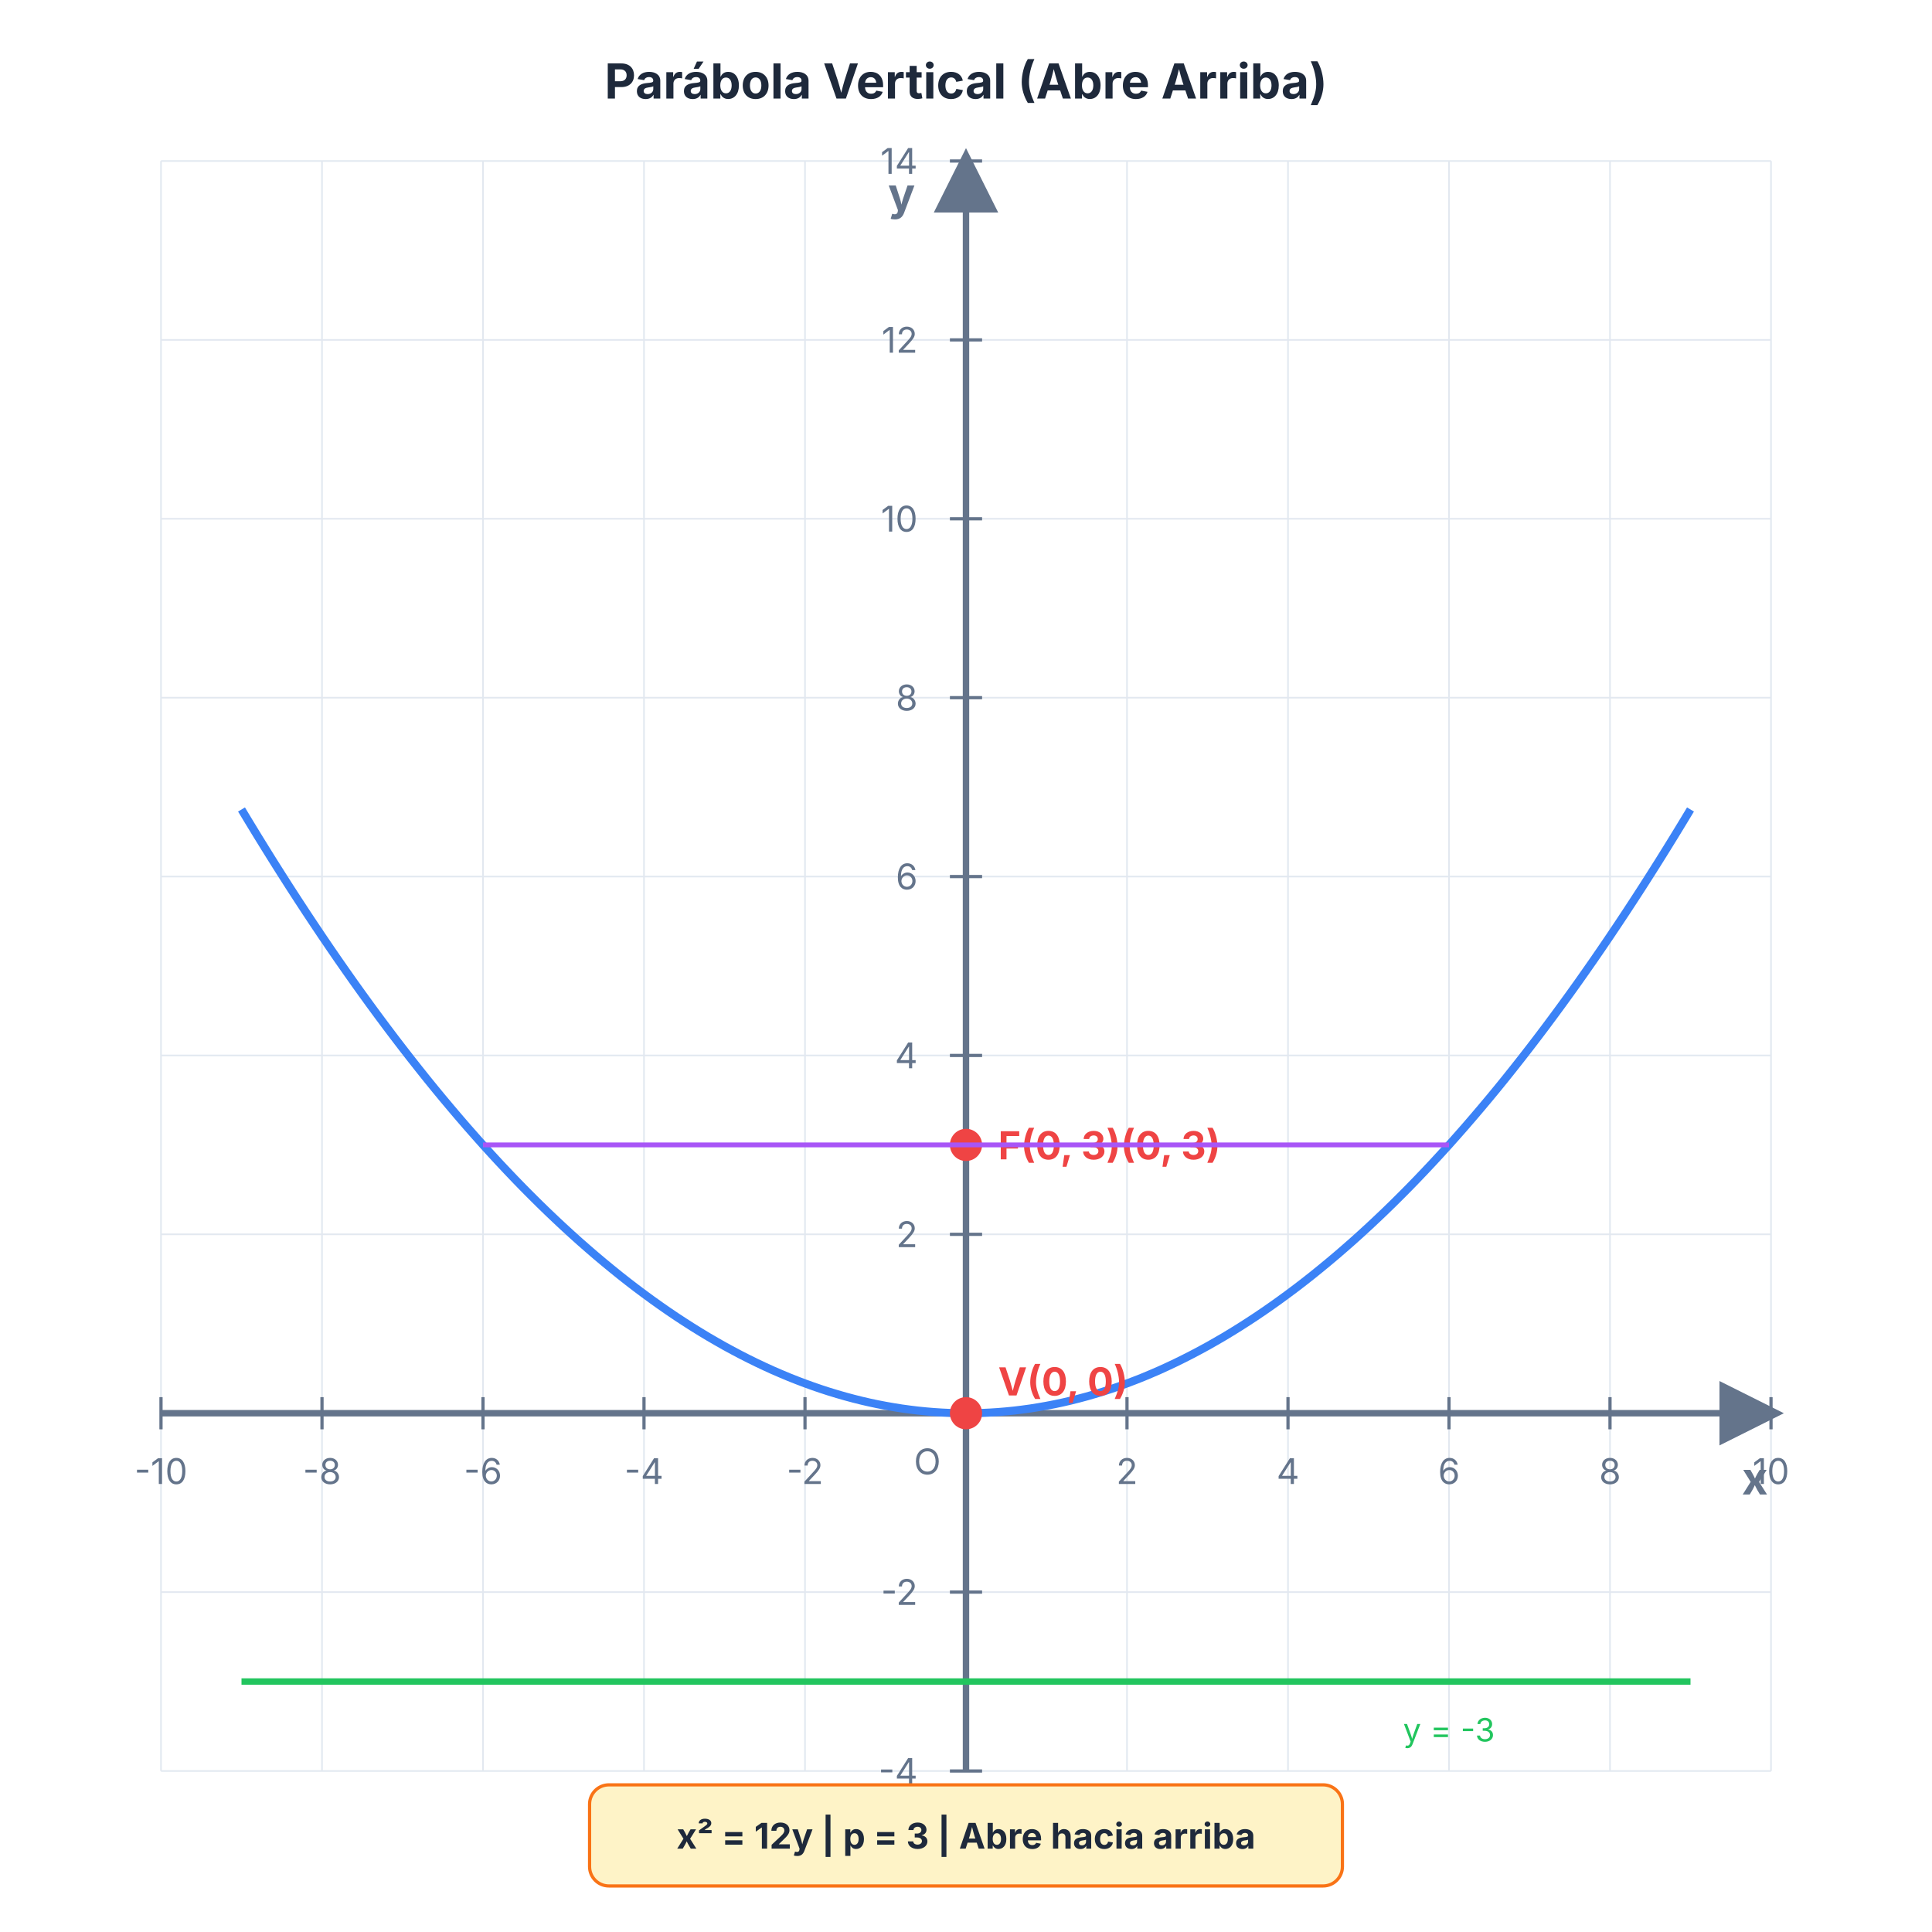
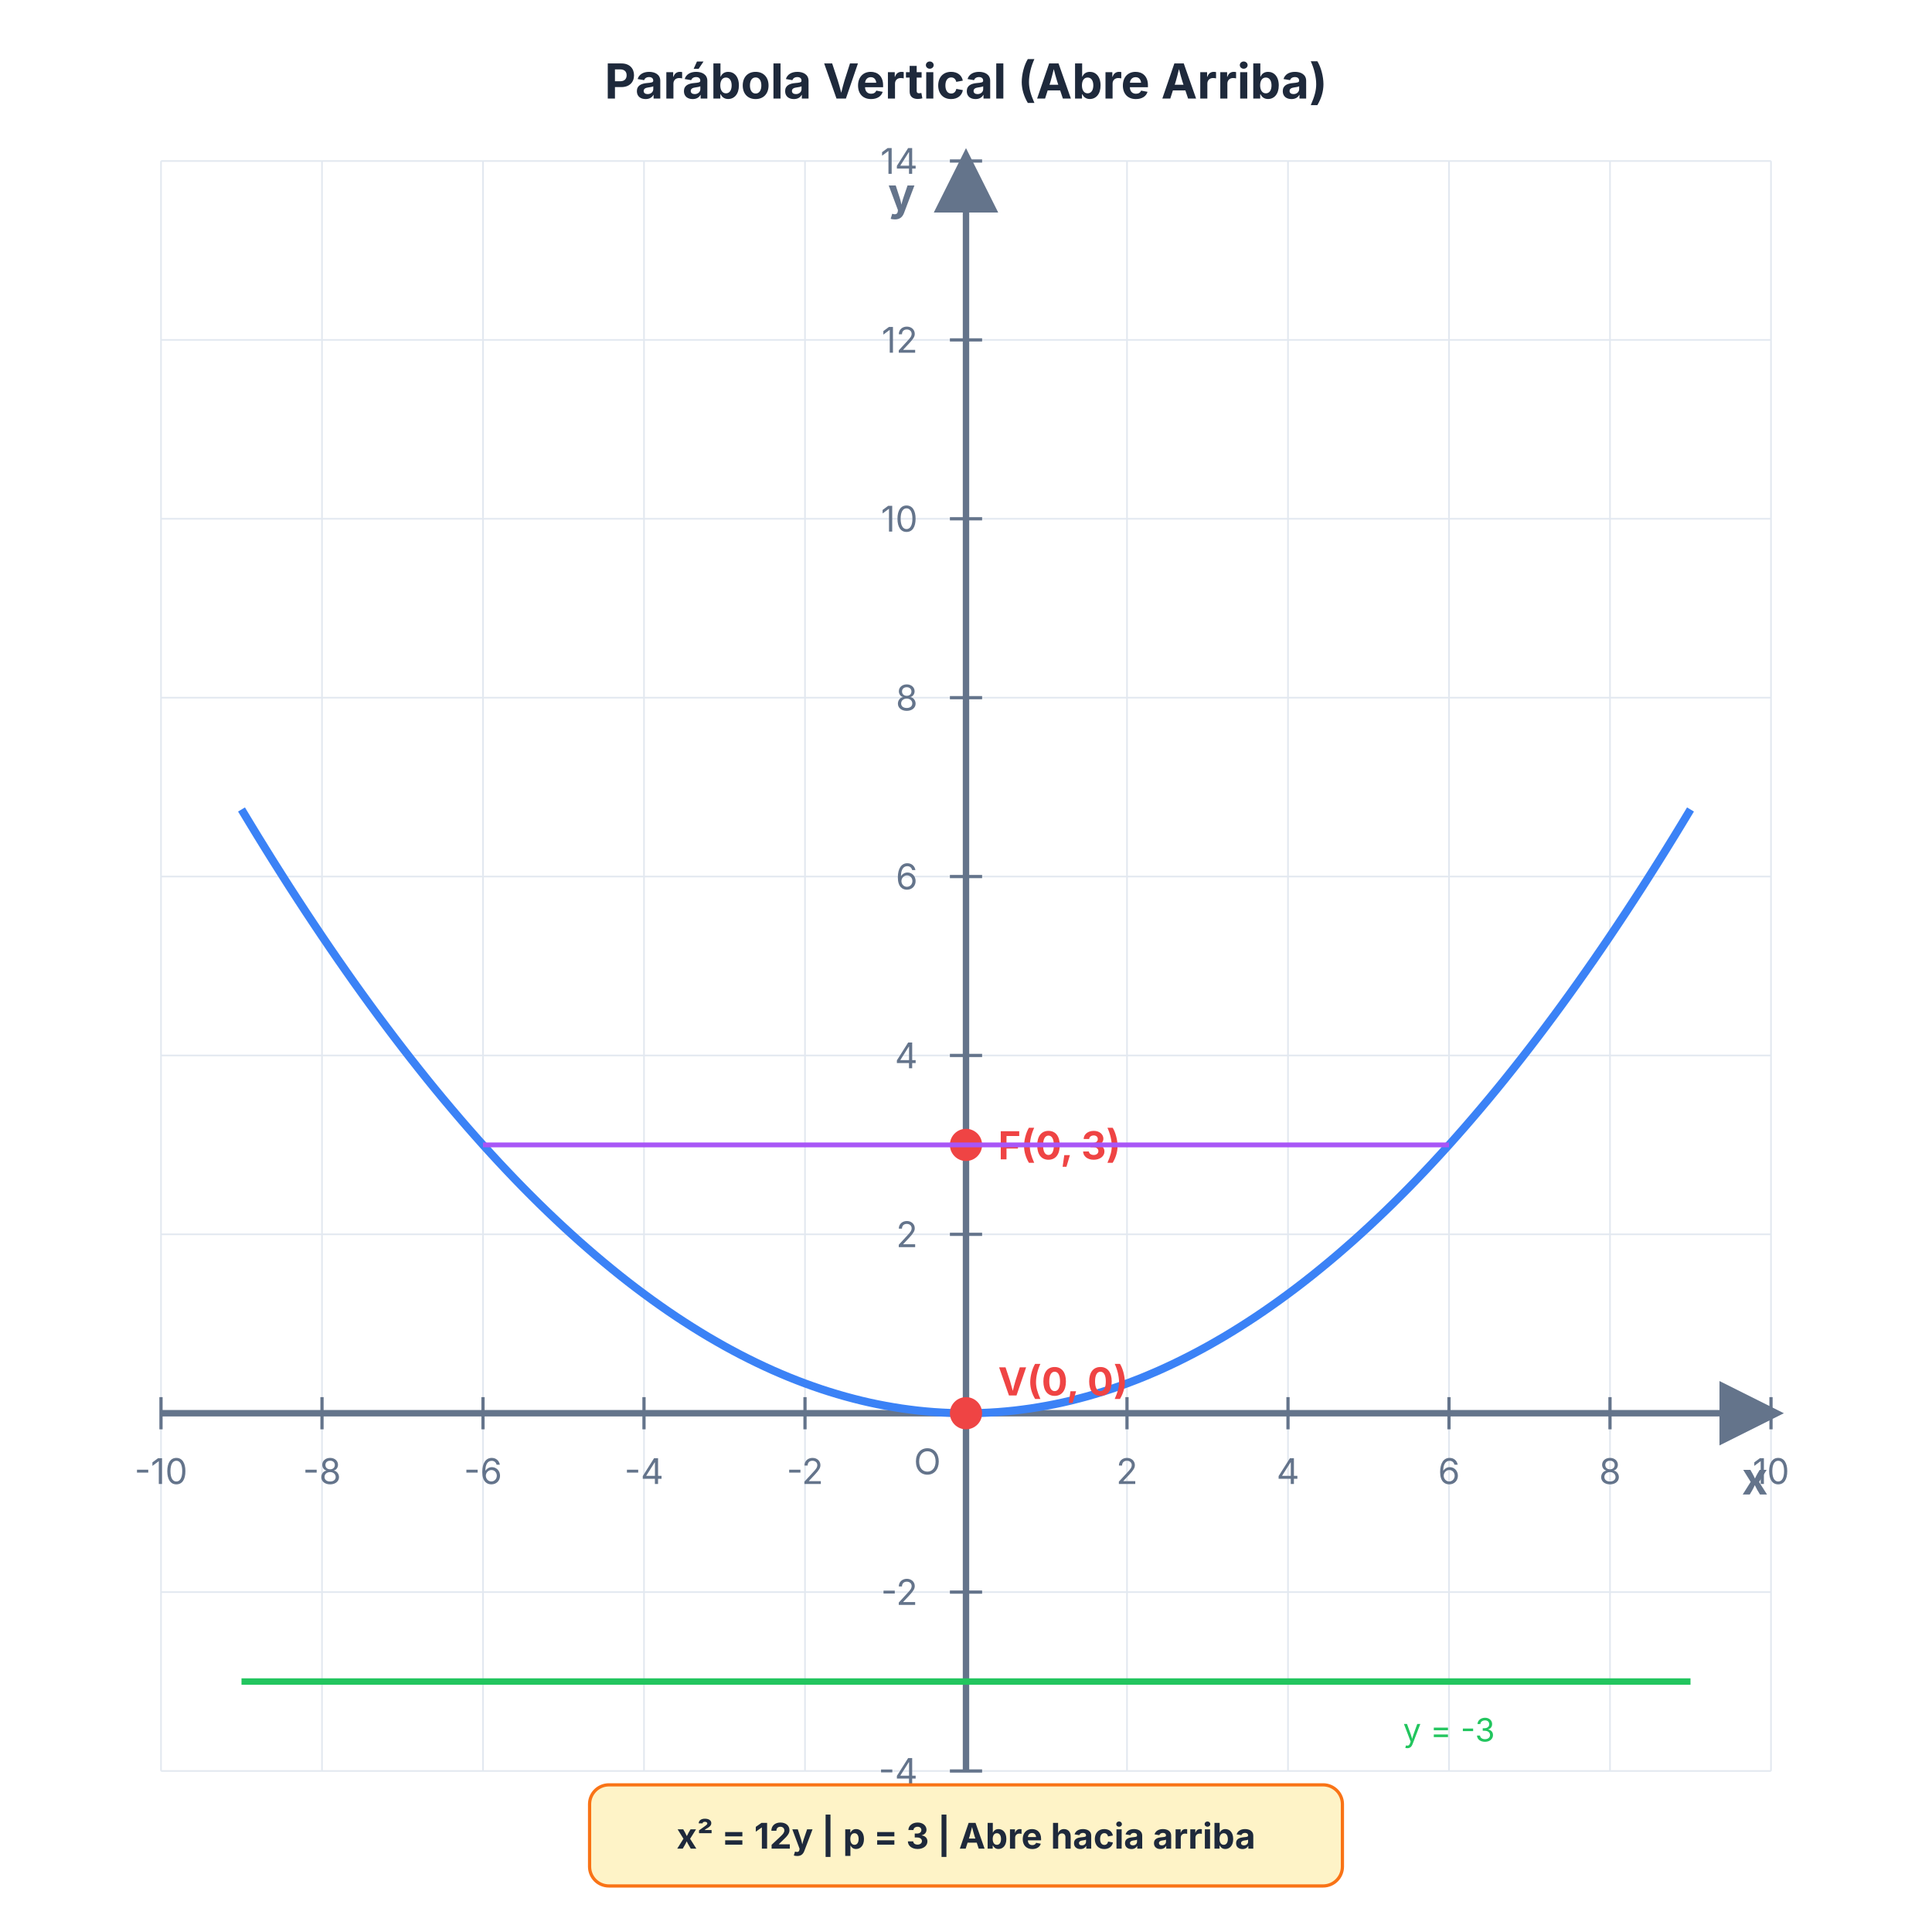
<svg xmlns="http://www.w3.org/2000/svg" viewBox="0 0 600 600">
  <defs>
    <marker id="arrow-64748b" markerWidth="10" markerHeight="10" refX="8" refY="5.0" orient="auto">
      <polygon points="0,0 10,5.0 0,10" fill="#64748b" />
    </marker>
  </defs>
  <rect x="0.00" y="0.00" width="600.00" height="600.00" fill="#ffffff" stroke="none" stroke-width="0" rx="0" />
  <text x="300.00" y="25.00" font-family="Inter, sans-serif" font-size="15" font-weight="bold" fill="#1e293b" text-anchor="middle" dominant-baseline="middle">Parábola Vertical (Abre Arriba)</text>
  <line x1="50.00" y1="550.00" x2="50.00" y2="50.00" stroke="#e2e8f0" stroke-width="0.5" />
  <line x1="100.00" y1="550.00" x2="100.00" y2="50.00" stroke="#e2e8f0" stroke-width="0.5" />
  <line x1="150.00" y1="550.00" x2="150.00" y2="50.00" stroke="#e2e8f0" stroke-width="0.5" />
  <line x1="200.00" y1="550.00" x2="200.00" y2="50.00" stroke="#e2e8f0" stroke-width="0.5" />
  <line x1="250.00" y1="550.00" x2="250.00" y2="50.00" stroke="#e2e8f0" stroke-width="0.5" />
  <line x1="350.00" y1="550.00" x2="350.00" y2="50.00" stroke="#e2e8f0" stroke-width="0.5" />
  <line x1="400.00" y1="550.00" x2="400.00" y2="50.00" stroke="#e2e8f0" stroke-width="0.5" />
  <line x1="450.00" y1="550.00" x2="450.00" y2="50.00" stroke="#e2e8f0" stroke-width="0.5" />
  <line x1="500.00" y1="550.00" x2="500.00" y2="50.00" stroke="#e2e8f0" stroke-width="0.5" />
  <line x1="550.00" y1="550.00" x2="550.00" y2="50.00" stroke="#e2e8f0" stroke-width="0.5" />
  <line x1="50.00" y1="550.00" x2="550.00" y2="550.00" stroke="#e2e8f0" stroke-width="0.5" />
  <line x1="50.00" y1="494.44" x2="550.00" y2="494.44" stroke="#e2e8f0" stroke-width="0.5" />
  <line x1="50.00" y1="383.33" x2="550.00" y2="383.33" stroke="#e2e8f0" stroke-width="0.5" />
  <line x1="50.00" y1="327.78" x2="550.00" y2="327.78" stroke="#e2e8f0" stroke-width="0.5" />
  <line x1="50.00" y1="272.22" x2="550.00" y2="272.22" stroke="#e2e8f0" stroke-width="0.5" />
  <line x1="50.00" y1="216.67" x2="550.00" y2="216.67" stroke="#e2e8f0" stroke-width="0.5" />
  <line x1="50.00" y1="161.11" x2="550.00" y2="161.11" stroke="#e2e8f0" stroke-width="0.5" />
  <line x1="50.00" y1="105.56" x2="550.00" y2="105.56" stroke="#e2e8f0" stroke-width="0.5" />
  <line x1="50.00" y1="50.00" x2="550.00" y2="50.00" stroke="#e2e8f0" stroke-width="0.5" />
  <line x1="50.00" y1="438.89" x2="550.00" y2="438.89" stroke="#64748b" stroke-width="2" marker-end="url(#arrow-64748b)" />
  <line x1="300.00" y1="550.00" x2="300.00" y2="50.00" stroke="#64748b" stroke-width="2" marker-end="url(#arrow-64748b)" />
  <text x="545.00" y="458.89" font-family="Inter, sans-serif" font-size="14" font-weight="bold" fill="#64748b" text-anchor="middle" dominant-baseline="middle">x</text>
  <text x="280.00" y="60.00" font-family="Inter, sans-serif" font-size="14" font-weight="bold" fill="#64748b" text-anchor="middle" dominant-baseline="middle">y</text>
  <line x1="50.00" y1="433.89" x2="50.00" y2="443.89" stroke="#64748b" stroke-width="1" />
  <text x="50.00" y="456.89" font-family="Inter, sans-serif" font-size="11" font-weight="normal" fill="#64748b" text-anchor="middle" dominant-baseline="middle">-10</text>
  <line x1="100.00" y1="433.89" x2="100.00" y2="443.89" stroke="#64748b" stroke-width="1" />
  <text x="100.00" y="456.89" font-family="Inter, sans-serif" font-size="11" font-weight="normal" fill="#64748b" text-anchor="middle" dominant-baseline="middle">-8</text>
  <line x1="150.00" y1="433.89" x2="150.00" y2="443.89" stroke="#64748b" stroke-width="1" />
  <text x="150.00" y="456.89" font-family="Inter, sans-serif" font-size="11" font-weight="normal" fill="#64748b" text-anchor="middle" dominant-baseline="middle">-6</text>
  <line x1="200.00" y1="433.89" x2="200.00" y2="443.89" stroke="#64748b" stroke-width="1" />
  <text x="200.00" y="456.89" font-family="Inter, sans-serif" font-size="11" font-weight="normal" fill="#64748b" text-anchor="middle" dominant-baseline="middle">-4</text>
  <line x1="250.00" y1="433.89" x2="250.00" y2="443.89" stroke="#64748b" stroke-width="1" />
  <text x="250.00" y="456.89" font-family="Inter, sans-serif" font-size="11" font-weight="normal" fill="#64748b" text-anchor="middle" dominant-baseline="middle">-2</text>
  <line x1="350.00" y1="433.89" x2="350.00" y2="443.89" stroke="#64748b" stroke-width="1" />
  <text x="350.00" y="456.89" font-family="Inter, sans-serif" font-size="11" font-weight="normal" fill="#64748b" text-anchor="middle" dominant-baseline="middle">2</text>
  <line x1="400.00" y1="433.89" x2="400.00" y2="443.89" stroke="#64748b" stroke-width="1" />
  <text x="400.00" y="456.89" font-family="Inter, sans-serif" font-size="11" font-weight="normal" fill="#64748b" text-anchor="middle" dominant-baseline="middle">4</text>
  <line x1="450.00" y1="433.89" x2="450.00" y2="443.89" stroke="#64748b" stroke-width="1" />
  <text x="450.00" y="456.89" font-family="Inter, sans-serif" font-size="11" font-weight="normal" fill="#64748b" text-anchor="middle" dominant-baseline="middle">6</text>
  <line x1="500.00" y1="433.89" x2="500.00" y2="443.89" stroke="#64748b" stroke-width="1" />
  <text x="500.00" y="456.89" font-family="Inter, sans-serif" font-size="11" font-weight="normal" fill="#64748b" text-anchor="middle" dominant-baseline="middle">8</text>
  <line x1="550.00" y1="433.89" x2="550.00" y2="443.89" stroke="#64748b" stroke-width="1" />
  <text x="550.00" y="456.89" font-family="Inter, sans-serif" font-size="11" font-weight="normal" fill="#64748b" text-anchor="middle" dominant-baseline="middle">10</text>
  <line x1="295.00" y1="550.00" x2="305.00" y2="550.00" stroke="#64748b" stroke-width="1" />
  <text x="285.00" y="550.00" font-family="Inter, sans-serif" font-size="11" font-weight="normal" fill="#64748b" text-anchor="end" dominant-baseline="middle">-4</text>
  <line x1="295.00" y1="494.44" x2="305.00" y2="494.44" stroke="#64748b" stroke-width="1" />
  <text x="285.00" y="494.44" font-family="Inter, sans-serif" font-size="11" font-weight="normal" fill="#64748b" text-anchor="end" dominant-baseline="middle">-2</text>
  <line x1="295.00" y1="383.33" x2="305.00" y2="383.33" stroke="#64748b" stroke-width="1" />
  <text x="285.00" y="383.33" font-family="Inter, sans-serif" font-size="11" font-weight="normal" fill="#64748b" text-anchor="end" dominant-baseline="middle">2</text>
  <line x1="295.00" y1="327.78" x2="305.00" y2="327.78" stroke="#64748b" stroke-width="1" />
  <text x="285.00" y="327.78" font-family="Inter, sans-serif" font-size="11" font-weight="normal" fill="#64748b" text-anchor="end" dominant-baseline="middle">4</text>
  <line x1="295.00" y1="272.22" x2="305.00" y2="272.22" stroke="#64748b" stroke-width="1" />
  <text x="285.00" y="272.22" font-family="Inter, sans-serif" font-size="11" font-weight="normal" fill="#64748b" text-anchor="end" dominant-baseline="middle">6</text>
  <line x1="295.00" y1="216.67" x2="305.00" y2="216.67" stroke="#64748b" stroke-width="1" />
  <text x="285.00" y="216.67" font-family="Inter, sans-serif" font-size="11" font-weight="normal" fill="#64748b" text-anchor="end" dominant-baseline="middle">8</text>
  <line x1="295.00" y1="161.11" x2="305.00" y2="161.11" stroke="#64748b" stroke-width="1" />
  <text x="285.00" y="161.11" font-family="Inter, sans-serif" font-size="11" font-weight="normal" fill="#64748b" text-anchor="end" dominant-baseline="middle">10</text>
  <line x1="295.00" y1="105.56" x2="305.00" y2="105.56" stroke="#64748b" stroke-width="1" />
  <text x="285.00" y="105.56" font-family="Inter, sans-serif" font-size="11" font-weight="normal" fill="#64748b" text-anchor="end" dominant-baseline="middle">12</text>
  <line x1="295.00" y1="50.00" x2="305.00" y2="50.00" stroke="#64748b" stroke-width="1" />
  <text x="285.00" y="50.00" font-family="Inter, sans-serif" font-size="11" font-weight="normal" fill="#64748b" text-anchor="end" dominant-baseline="middle">14</text>
  <text x="288.00" y="453.89" font-family="Inter, sans-serif" font-size="11" font-weight="normal" fill="#64748b" text-anchor="middle" dominant-baseline="middle">O</text>
  <polyline points="75.00,251.39 77.50,255.53 80.00,259.63 82.50,263.68 85.00,267.69 87.50,271.64 90.00,275.56 92.50,279.42 95.00,283.24 97.50,287.01 100.00,290.74 102.50,294.42 105.00,298.06 107.50,301.64 110.00,305.19 112.50,308.68 115.00,312.13 117.50,315.53 120.00,318.89 122.50,322.20 125.00,325.46 127.50,328.68 130.00,331.85 132.50,334.98 135.00,338.06 137.50,341.09 140.00,344.07 142.50,347.01 145.00,349.91 147.50,352.75 150.00,355.56 152.50,358.31 155.00,361.02 157.50,363.68 160.00,366.30 162.50,368.87 165.00,371.39 167.50,373.87 170.00,376.30 172.50,378.68 175.00,381.02 177.50,383.31 180.00,385.56 182.50,387.75 185.00,389.91 187.50,392.01 190.00,394.07 192.50,396.09 195.00,398.06 197.50,399.98 200.00,401.85 202.50,403.68 205.00,405.46 207.50,407.20 210.00,408.89 212.50,410.53 215.00,412.13 217.50,413.68 220.00,415.19 222.50,416.64 225.00,418.06 227.50,419.42 230.00,420.74 232.50,422.01 235.00,423.24 237.50,424.42 240.00,425.56 242.50,426.64 245.00,427.69 247.50,428.68 250.00,429.63 252.50,430.53 255.00,431.39 257.50,432.20 260.00,432.96 262.50,433.68 265.00,434.35 267.50,434.98 270.00,435.56 272.50,436.09 275.00,436.57 277.50,437.01 280.00,437.41 282.50,437.75 285.00,438.06 287.50,438.31 290.00,438.52 292.50,438.68 295.00,438.80 297.50,438.87 300.00,438.89 302.50,438.87 305.00,438.80 307.50,438.68 310.00,438.52 312.50,438.31 315.00,438.06 317.50,437.75 320.00,437.41 322.50,437.01 325.00,436.57 327.50,436.09 330.00,435.56 332.50,434.98 335.00,434.35 337.50,433.68 340.00,432.96 342.50,432.20 345.00,431.39 347.50,430.53 350.00,429.63 352.50,428.68 355.00,427.69 357.50,426.64 360.00,425.56 362.50,424.42 365.00,423.24 367.50,422.01 370.00,420.74 372.50,419.42 375.00,418.06 377.50,416.64 380.00,415.19 382.50,413.68 385.00,412.13 387.50,410.53 390.00,408.89 392.50,407.20 395.00,405.46 397.50,403.68 400.00,401.85 402.50,399.98 405.00,398.06 407.50,396.09 410.00,394.07 412.50,392.01 415.00,389.91 417.50,387.75 420.00,385.56 422.50,383.31 425.00,381.02 427.50,378.68 430.00,376.30 432.50,373.87 435.00,371.39 437.50,368.87 440.00,366.30 442.50,363.68 445.00,361.02 447.50,358.31 450.00,355.56 452.50,352.75 455.00,349.91 457.50,347.01 460.00,344.07 462.50,341.09 465.00,338.06 467.50,334.98 470.00,331.85 472.50,328.68 475.00,325.46 477.50,322.20 480.00,318.89 482.50,315.53 485.00,312.13 487.50,308.68 490.00,305.19 492.50,301.64 495.00,298.06 497.50,294.42 500.00,290.74 502.50,287.01 505.00,283.24 507.50,279.42 510.00,275.56 512.50,271.64 515.00,267.69 517.50,263.68 520.00,259.63 522.50,255.53 525.00,251.39" fill="none" stroke="#3b82f6" stroke-width="2.5" />
  <circle cx="300.00" cy="438.89" r="5" fill="#ef4444" />
  <text x="310.00" y="428.89" font-family="Inter, sans-serif" font-size="12" font-weight="bold" fill="#ef4444" text-anchor="start" dominant-baseline="middle">V(0, 0)</text>
  <circle cx="300.00" cy="355.56" r="5" fill="#ef4444" />
-   <text x="310.00" y="355.56" font-family="Inter, sans-serif" font-size="12" font-weight="bold" fill="#ef4444" text-anchor="start" dominant-baseline="middle">F(0, 3)(0, 3)</text>
+   <text x="310.00" y="355.56" font-family="Inter, sans-serif" font-size="12" font-weight="bold" fill="#ef4444" text-anchor="start" dominant-baseline="middle">F(0, 3)</text>
  <line x1="75.00" y1="522.22" x2="525.00" y2="522.22" stroke="#22c55e" stroke-width="2" />
  <text x="450.00" y="537.22" font-family="Inter, sans-serif" font-size="10" font-weight="normal" fill="#22c55e" text-anchor="middle" dominant-baseline="middle">y = -3</text>
  <line x1="150.00" y1="355.56" x2="450.00" y2="355.56" stroke="#a855f7" stroke-width="1.5" />
  <rect x="183.10" y="554.30" width="233.80" height="31.40" fill="#fef3c7" stroke="#f97316" stroke-width="1" rx="6" />
  <text x="300.00" y="570.00" font-family="Inter, sans-serif" font-size="11" font-weight="bold" fill="#1e293b" text-anchor="middle" dominant-baseline="middle">x² = 12y | p = 3 | Abre hacia arriba</text>
</svg>
